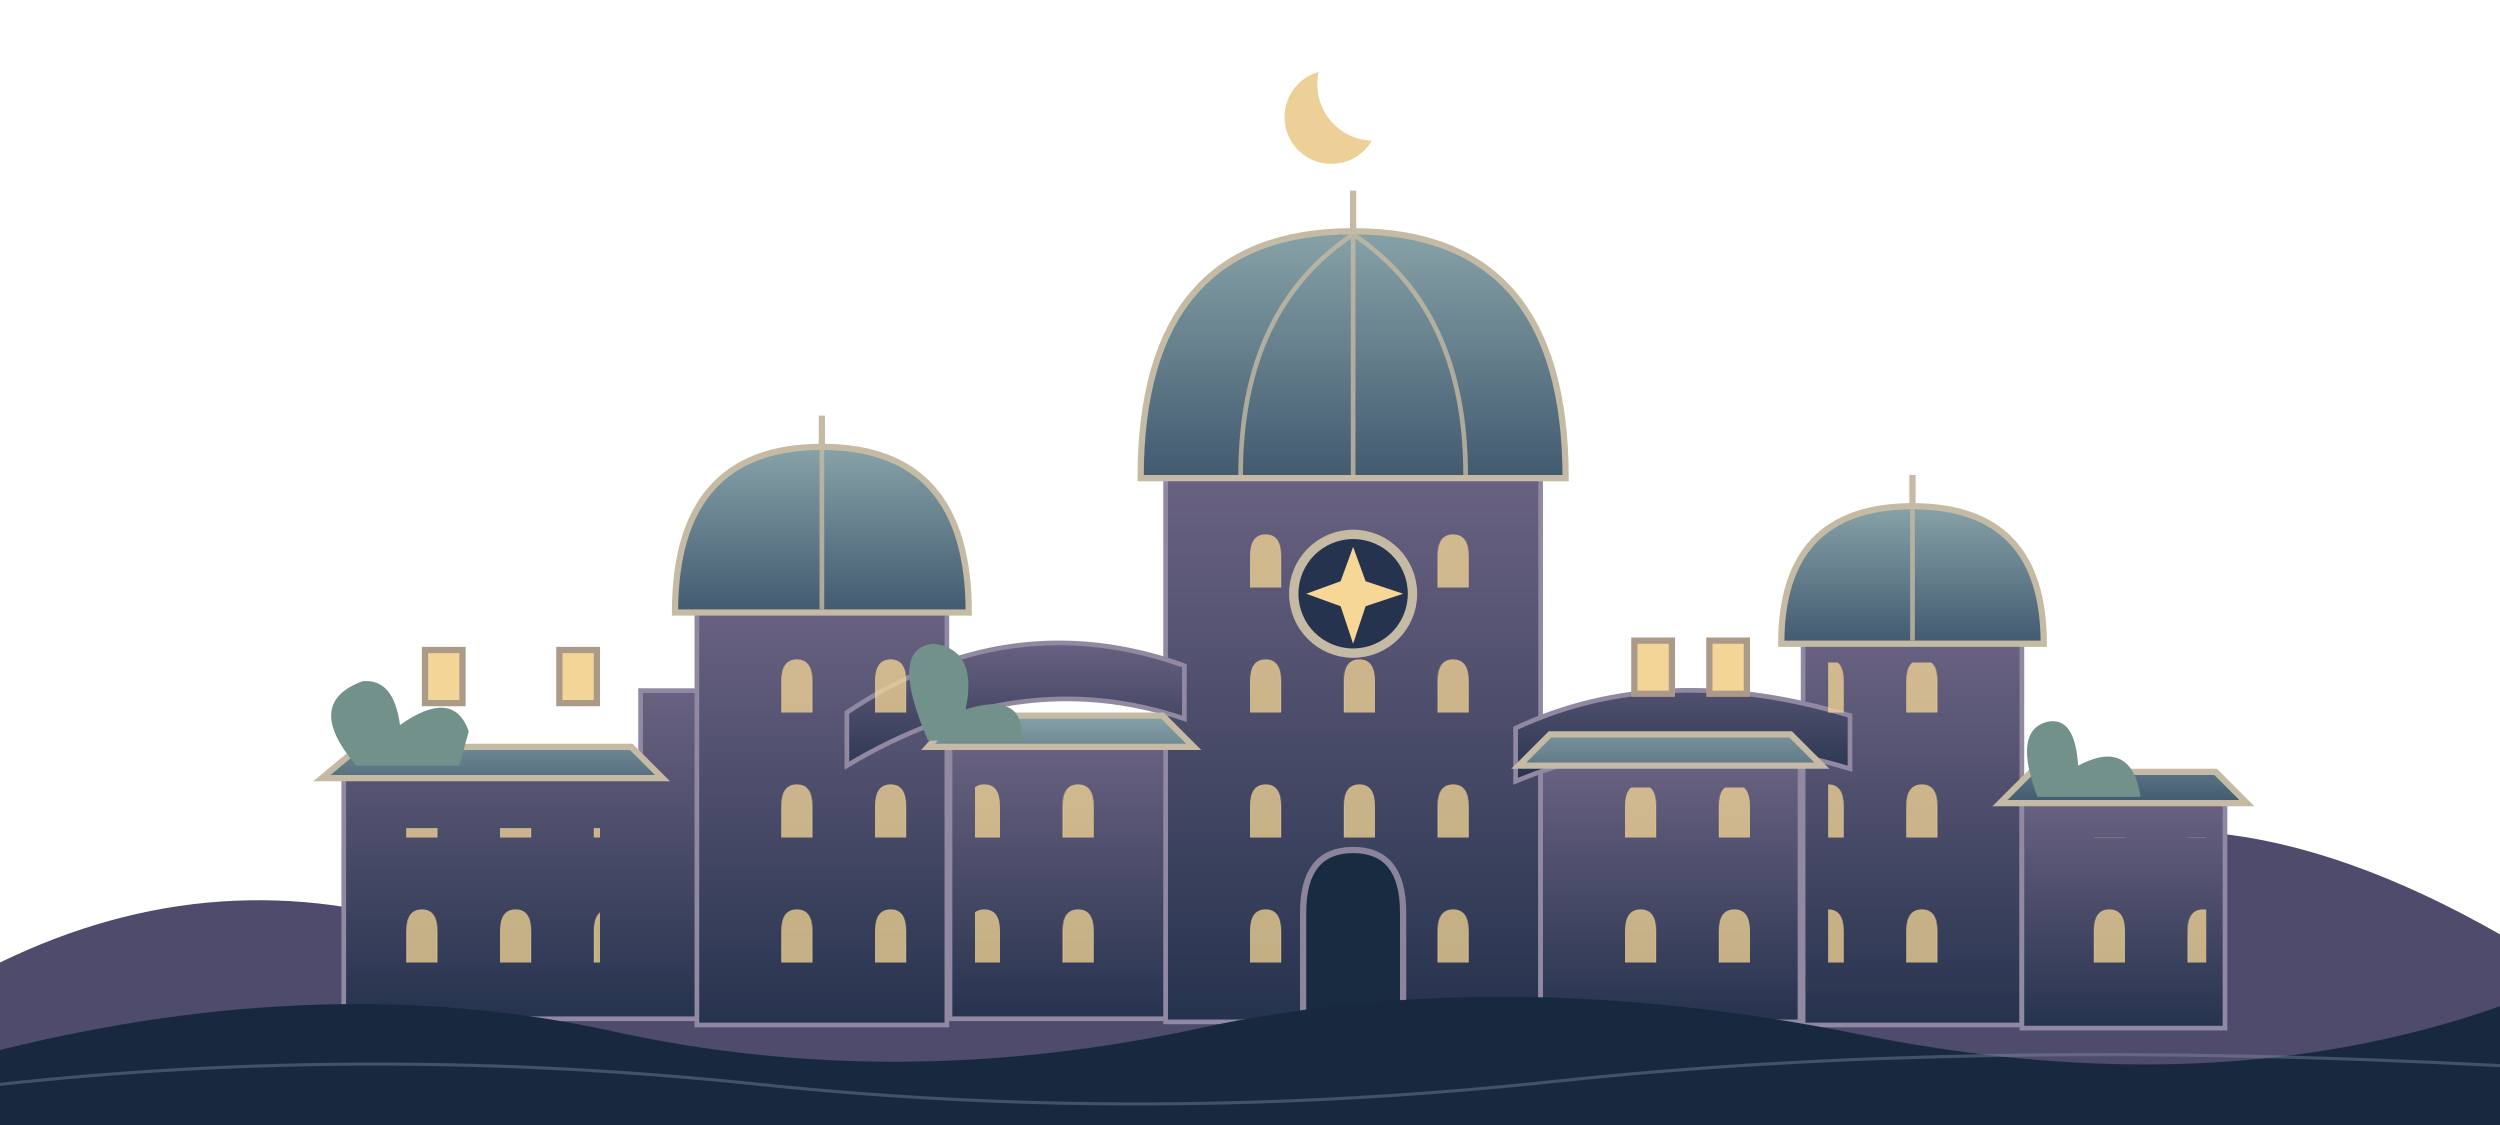
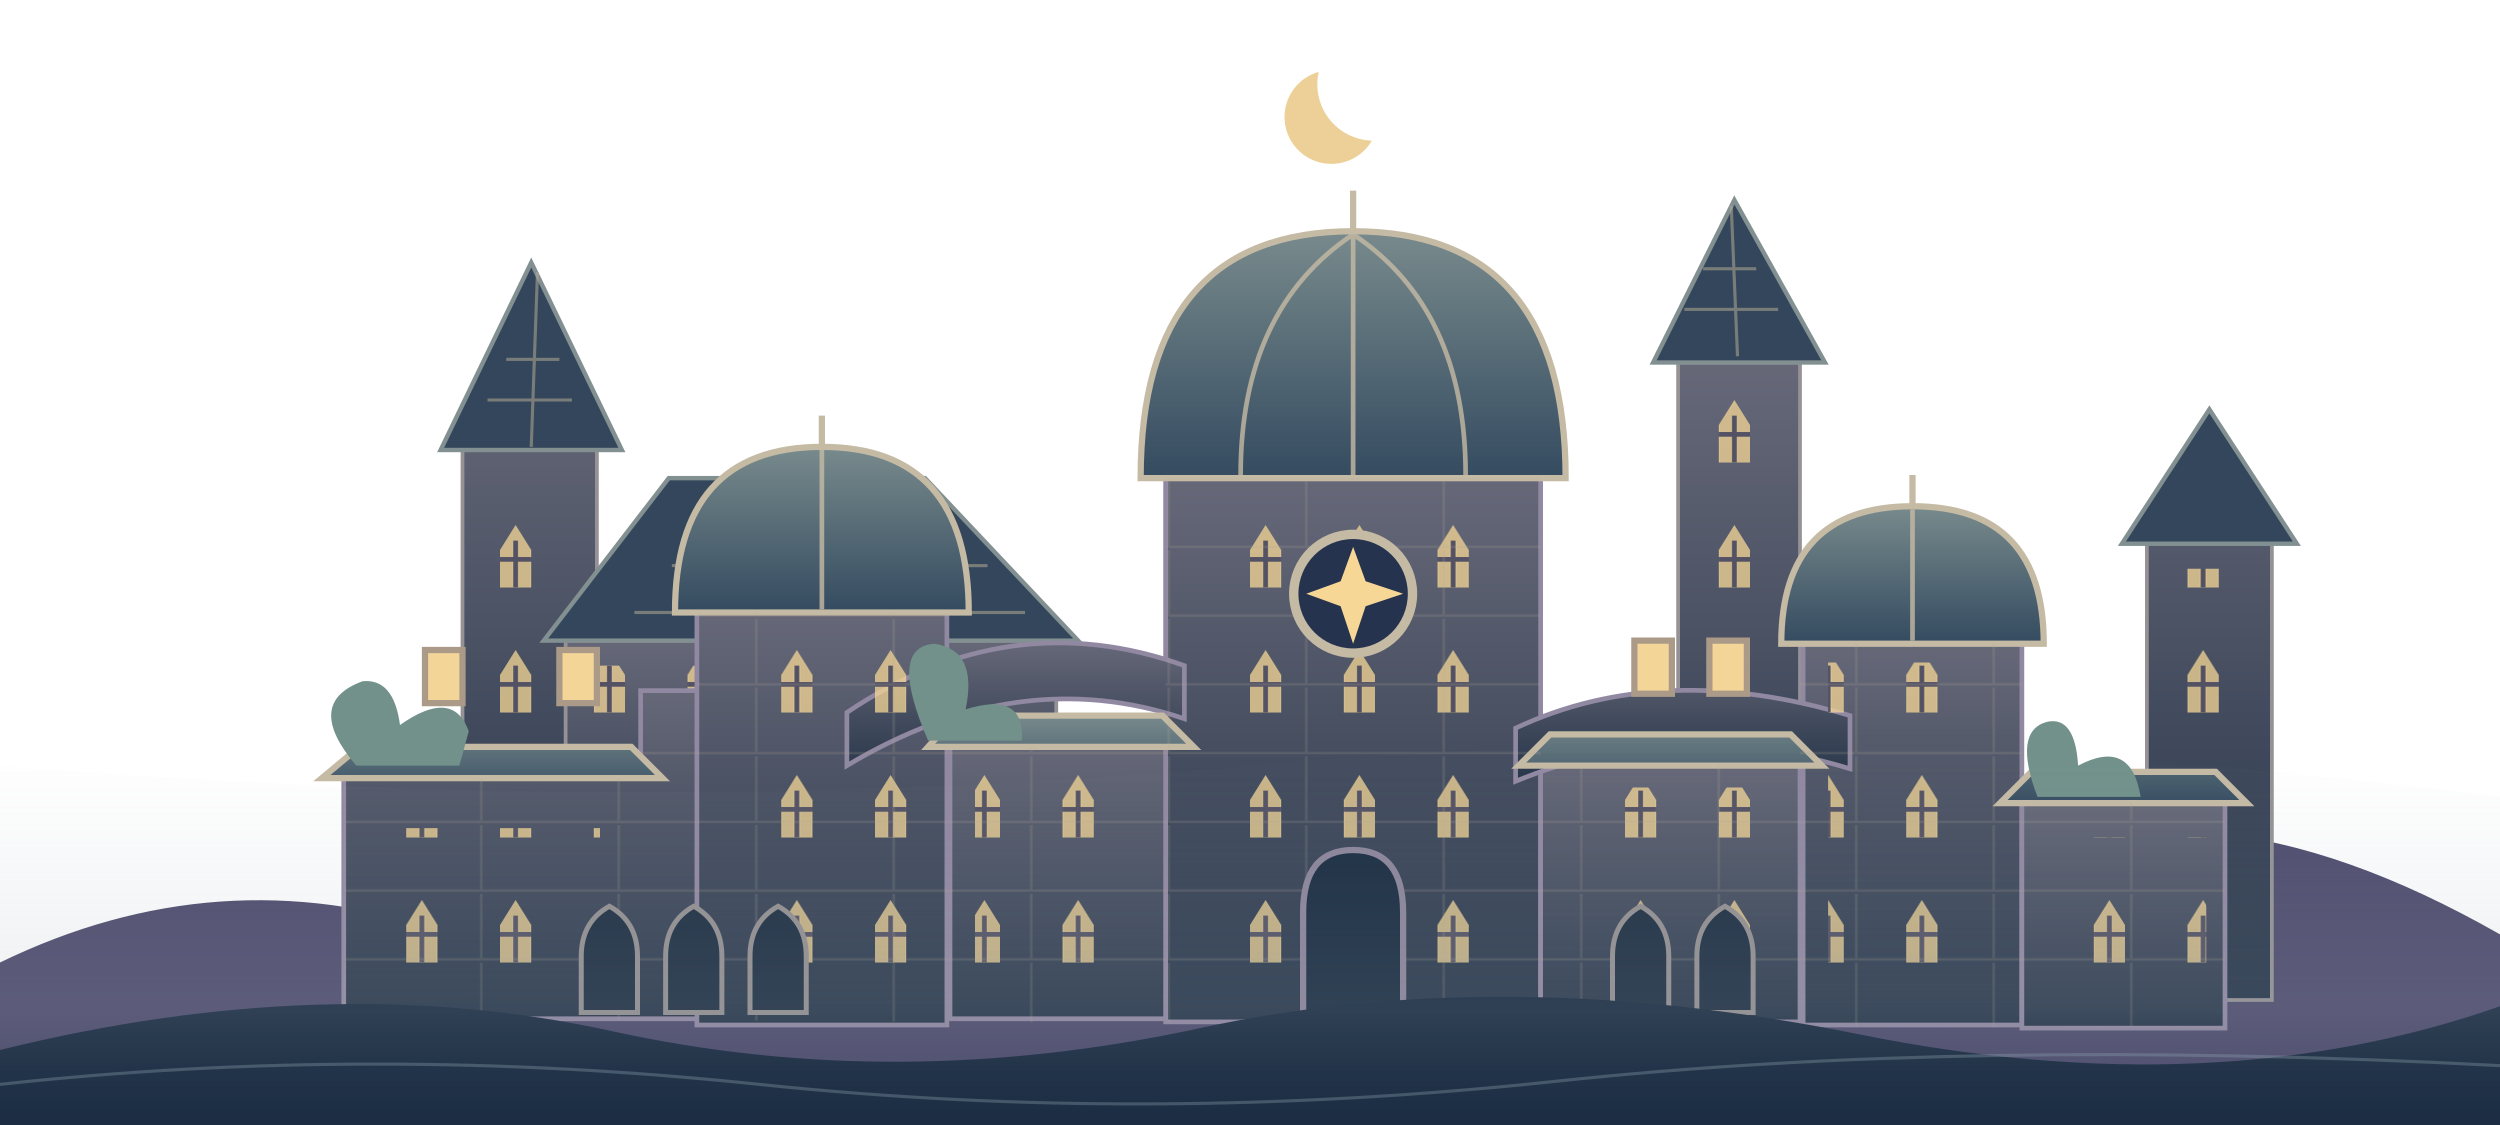
<svg xmlns="http://www.w3.org/2000/svg" width="800" height="360" viewBox="0 0 800 360" role="img" aria-labelledby="title">
  <defs>
    <linearGradient id="stone" x1="0" y1="0" x2="0" y2="1">
-       <stop stop-color="#696181" />
-       <stop offset="1" stop-color="#26334e" />
+       <stop stop-color="#666878" />
+       <stop offset="1" stop-color="#253448" />
    </linearGradient>
    <linearGradient id="roof" x1="0" y1="0" x2="0" y2="1">
-       <stop stop-color="#87a2a7" />
-       <stop offset="1" stop-color="#415a70" />
+       <stop stop-color="#788a8c" />
+       <stop offset="1" stop-color="#344b60" />
    </linearGradient>
    <pattern id="windows" width="30" height="40" patternUnits="userSpaceOnUse">
-       <path d="M10 18q0-7 5-7t5 7v10H10Z" fill="#f6d796" opacity=".75" />
+       <path d="M10 28V16l5-8 5 8v12Z" fill="#f6d796" opacity=".75" />
+       <path d="M15 13v15m-5-9h10" stroke="#535264" stroke-width="1.5" />
    </pattern>
+     <pattern id="masonry" width="44" height="22" patternUnits="userSpaceOnUse">
+       <path d="M0 21h44M22 0v21" fill="none" stroke="#b3a993" stroke-width=".8" opacity=".18" />
+     </pattern>
+     <linearGradient id="mist" x1="0" y1="0" x2="0" y2="1">
+       <stop stop-color="#a5b0b8" stop-opacity="0" />
+       <stop offset=".7" stop-color="#9caab6" stop-opacity=".18" />
+       <stop offset="1" stop-color="#596f85" stop-opacity=".05" />
+     </linearGradient>
  </defs>
  <path d="M0 308q70-34 142-10t138-14 175 1 177-2 168 16v61H0Z" fill="#4e4b6d" />
+   <g fill="url(#stone)" stroke="#959195" stroke-width="1.2">
+     <path d="M148 298V144h43v154Zm389 12V116h39v194Zm150 10V174h40v146Z" />
+     <path d="M181 292V205h157v87Z" />
+   </g>
+   <g fill="#34465b" stroke="#829092" stroke-width="1.4">
+     <path d="m141 144 29-60 29 60Zm388-28 26-52 29 52Zm150 58 28-43 28 43Z" />
+     <path d="m174 205 40-52h82l49 52Z" />
+   </g>
+   <g fill="none" stroke="#b2a993" stroke-width="1" opacity=".55">
+     <path d="m156 128 27 0m-21-13h17m-7-28-2 56m369-44h30m-24-13h17m-8-20 2 48m-353 82h125m-113-15h101" />
+   </g>
+   <g fill="url(#windows)">
+     <path d="M154 153h31v143h-31Zm389-29h27v180h-27Zm150 58h28v134h-28Zm-503 31h139v74H190Z" />
+   </g>
  <g fill="url(#stone)" stroke="#9188a2" stroke-width="1.5">
    <path d="M110 326V249h95v-28h63v105Z" />
    <path d="M223 328V196h80v132Z" />
    <path d="M304 326V239h71v87Z" />
    <path d="M373 327V153h120v174Z" />
    <path d="M493 327V245h83v82Z" />
    <path d="M577 328V206h70v122Z" />
    <path d="M647 329v-72h65v72Z" />
    <path d="M271 228q52-35 108-15v17q-53-18-108 15Zm214 5q47-22 107-4v17q-56-17-107 4Z" />
  </g>
  <g fill="url(#roof)" stroke="#c5baa4" stroke-width="2">
    <path d="M216 196q0-53 47-53t47 53Z" />
    <path d="M365 153q0-79 68-79t68 79Z" />
    <path d="M570 206q0-44 42-44t42 44Z" />
    <path d="M103 249h109l-10-10h-87Zm194-10h85l-10-10h-66Zm189 6h97l-10-10h-77Zm154 12h79l-10-10h-59Z" />
  </g>
  <g fill="none" stroke="#c5baa4" stroke-width="1.5" opacity=".8">
    <path d="M433 75v77m0-77q-36 24-36 77m36-77q36 24 36 77M263 144v51m349-32v42" />
  </g>
  <g fill="url(#windows)">
    <path d="M231 202h64v119h-64Zm151-42h102v163H382Zm203 52h54v111h-54Zm-465 53h72v58h-72Zm192-18h55v75h-55Zm190 5h64v70h-64Zm151 16h53v53h-53Z" />
  </g>
+   <path d="M110 326V249h95v-28h18v-25h80v43h70v-86h120v92h83v-39h71v51h65v72Z" fill="url(#masonry)" />
  <circle cx="433" cy="190" r="19" fill="#26334e" stroke="#c5baa4" stroke-width="3" />
  <path d="m433 175 4 11 12 4-12 4-4 12-4-12-11-4 11-4Z" fill="#f6d796" />
  <path d="M417 326v-34q0-20 16-20t16 20v34" fill="#192b40" stroke="#8c849a" stroke-width="2" />
  <g fill="#f4d598" stroke="#ab9a87" stroke-width="2">
    <path d="M136 225v-17h12v17Zm43 0v-17h12v17Zm344-3v-17h12v17Zm24 0v-17h12v17Z" />
  </g>
  <g fill="#71918a">
    <path d="M114 245q-17-20 2-27 10-1 12 14 17-12 22 2l-3 11Zm183-8q-13-30 2-31 14 2 10 21 19-6 18 10Zm355 18q-8-21 3-24 9-2 10 14 17-9 20 10Z" />
  </g>
  <path d="M439 45a15 15 0 1 1-17-22 18 18 0 0 0 17 22Z" fill="#edd097" />
  <path d="M433 61v13M263 133v10m349 9v10" stroke="#c5baa4" stroke-width="2" />
+   <g fill="#1d2e42" stroke="#938f90" stroke-width="1.6">
+     <path d="M186 324v-18q0-11 9-16 9 5 9 16v18Zm27 0v-18q0-11 9-16 9 5 9 16v18Zm27 0v-18q0-11 9-16 9 5 9 16v18Zm276 0v-18q0-11 9-16 9 5 9 16v18Zm27 0v-18q0-11 9-16 9 5 9 16v18Z" />
+   </g>
  <path d="M0 336q105-26 196-6t188-1 211 2 205-9v38H0Z" fill="#18293f" />
+   <path d="M0 245q211 17 400 0t400 10v105H0Z" fill="url(#mist)" />
  <path d="M0 347q119-13 243 0t255-1 302-5" fill="none" stroke="#8ba0ab" opacity=".35" />
</svg>
